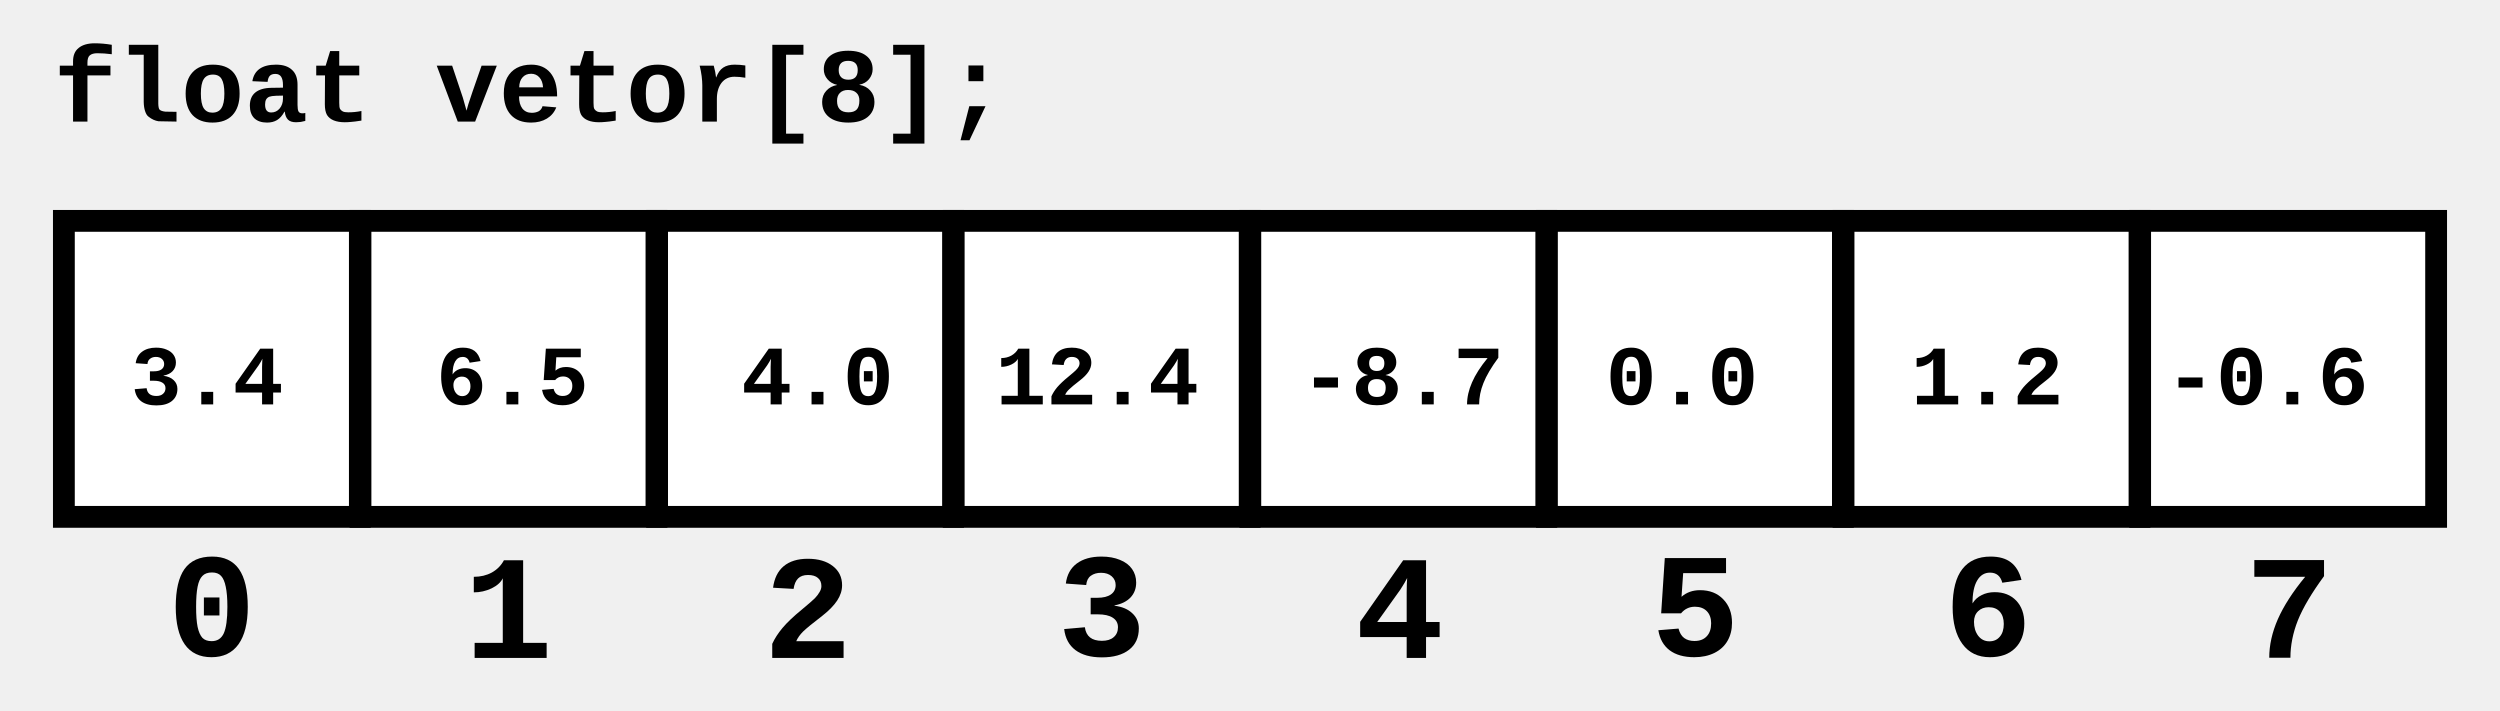
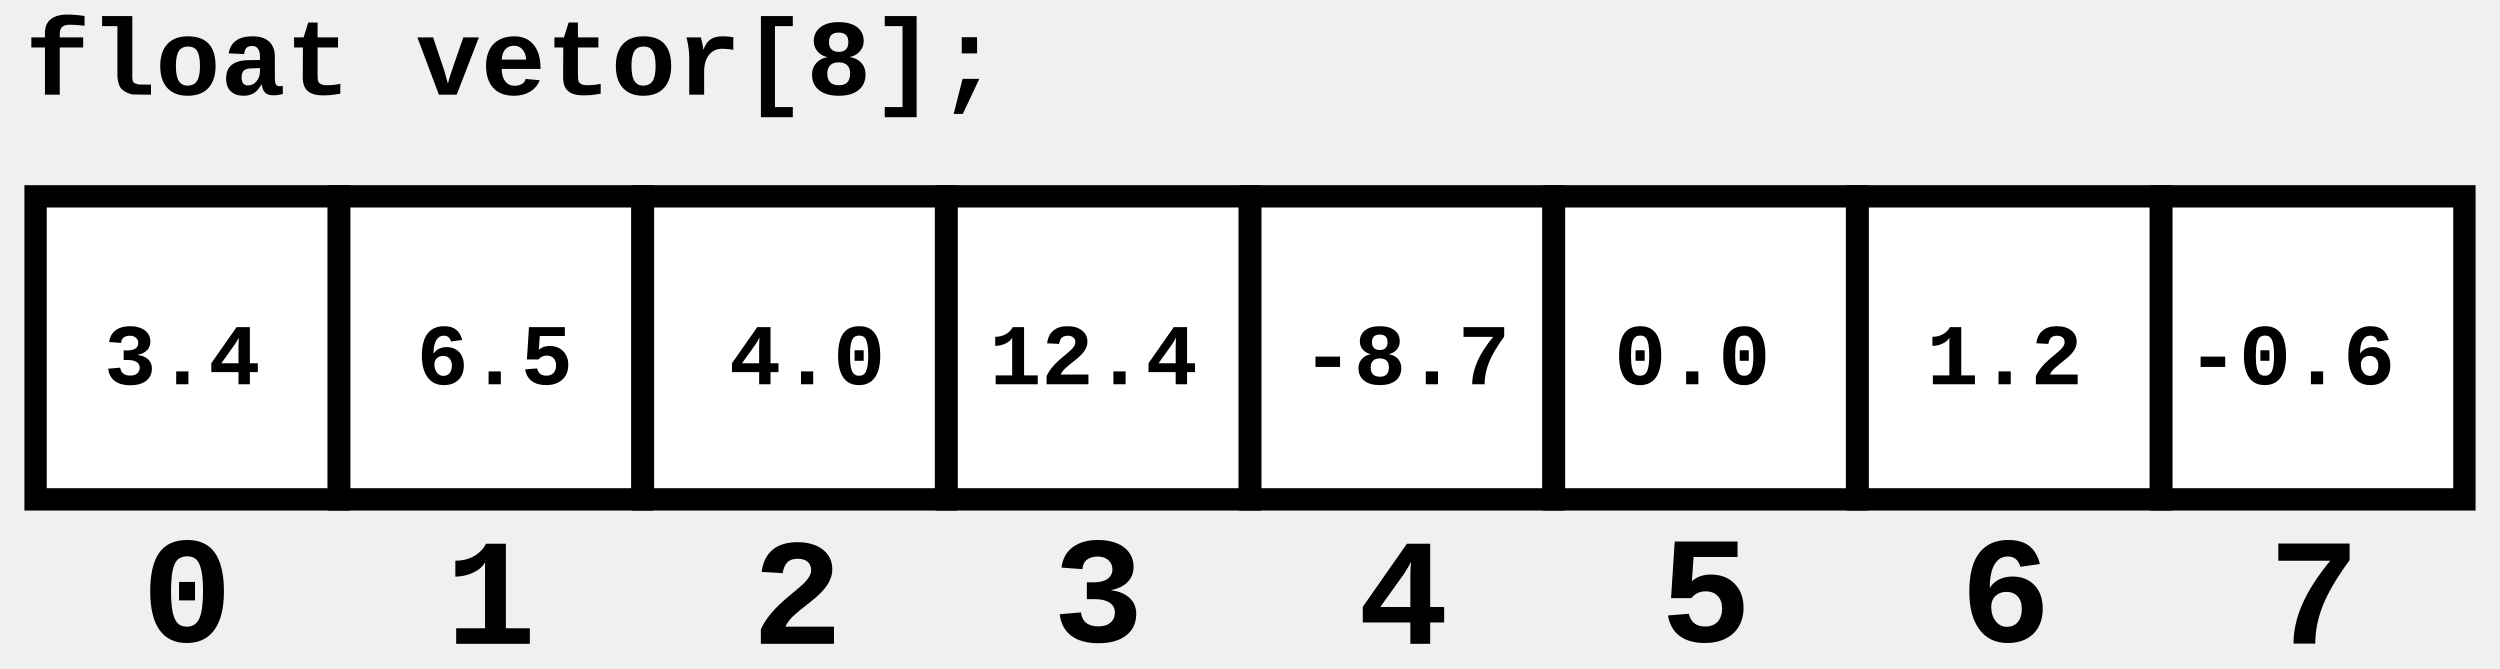
- <svg xmlns="http://www.w3.org/2000/svg" width="236" height="67.104" id="svg2" version="1.1">
+ <svg xmlns="http://www.w3.org/2000/svg" width="511.853" height="136.805" id="svg2" version="1.1">
  <defs id="defs4" />
  <g id="layer1" transform="translate(-44.42857,-338.8267)">
-     <rect style="fill:#ffffff;stroke:#000000;stroke-width:2.059;stroke-miterlimit:4;stroke-opacity:1;stroke-dasharray:none" id="rect2985" width="27.941" height="27.941" x="50.458" y="359.677" />
-     <rect y="359.677" x="78.458" height="27.941" width="27.941" id="rect2987" style="fill:#ffffff;stroke:#000000;stroke-width:2.059;stroke-miterlimit:4;stroke-opacity:1;stroke-dasharray:none" />
-     <rect style="fill:#ffffff;stroke:#000000;stroke-width:2.059;stroke-miterlimit:4;stroke-opacity:1;stroke-dasharray:none" id="rect2989" width="27.941" height="27.941" x="106.458" y="359.677" />
-     <rect y="359.677" x="134.458" height="27.941" width="27.941" id="rect2991" style="fill:#ffffff;stroke:#000000;stroke-width:2.059;stroke-miterlimit:4;stroke-opacity:1;stroke-dasharray:none" />
-     <rect y="359.677" x="162.458" height="27.941" width="27.941" id="rect2993" style="fill:#ffffff;stroke:#000000;stroke-width:2.059;stroke-miterlimit:4;stroke-opacity:1;stroke-dasharray:none" />
-     <rect style="fill:#ffffff;stroke:#000000;stroke-width:2.059;stroke-miterlimit:4;stroke-opacity:1;stroke-dasharray:none" id="rect2995" width="27.941" height="27.941" x="190.458" y="359.677" />
-     <rect y="359.677" x="218.458" height="27.941" width="27.941" id="rect2997" style="fill:#ffffff;stroke:#000000;stroke-width:2.059;stroke-miterlimit:4;stroke-opacity:1;stroke-dasharray:none" />
-     <rect style="fill:#ffffff;stroke:#000000;stroke-width:2.059;stroke-miterlimit:4;stroke-opacity:1;stroke-dasharray:none" id="rect2999" width="27.941" height="27.941" x="246.458" y="359.677" />
-     <text xml:space="preserve" style="font-size:8px;font-style:normal;font-variant:normal;font-weight:bold;font-stretch:normal;line-height:125%;letter-spacing:0px;word-spacing:0px;fill:#000000;fill-opacity:1;stroke:none;font-family:Courier New;-inkscape-font-specification:Sans Bold" x="56.786" y="377.005" id="text3005">
-       <tspan id="tspan3007" x="56.786" y="377.005">3.4   6.5   4.0  12.4  -8.7  0.0   1.2  -0.6</tspan>
+     <rect style="fill:#ffffff;stroke:#000000;stroke-width:4.572;stroke-miterlimit:4;stroke-opacity:1;stroke-dasharray:none" id="rect2985" width="62.046" height="62.046" x="51.714" y="379.024" />
+     <rect y="379.024" x="113.891" height="62.046" width="62.046" id="rect2987" style="fill:#ffffff;stroke:#000000;stroke-width:4.572;stroke-miterlimit:4;stroke-opacity:1;stroke-dasharray:none" />
+     <rect style="fill:#ffffff;stroke:#000000;stroke-width:4.572;stroke-miterlimit:4;stroke-opacity:1;stroke-dasharray:none" id="rect2989" width="62.046" height="62.046" x="176.067" y="379.024" />
+     <rect y="379.024" x="238.244" height="62.046" width="62.046" id="rect2991" style="fill:#ffffff;stroke:#000000;stroke-width:4.572;stroke-miterlimit:4;stroke-opacity:1;stroke-dasharray:none" />
+     <rect y="379.024" x="300.42" height="62.046" width="62.046" id="rect2993" style="fill:#ffffff;stroke:#000000;stroke-width:4.572;stroke-miterlimit:4;stroke-opacity:1;stroke-dasharray:none" />
+     <rect style="fill:#ffffff;stroke:#000000;stroke-width:4.572;stroke-miterlimit:4;stroke-opacity:1;stroke-dasharray:none" id="rect2995" width="62.046" height="62.046" x="362.597" y="379.024" />
+     <rect y="379.024" x="424.773" height="62.046" width="62.046" id="rect2997" style="fill:#ffffff;stroke:#000000;stroke-width:4.572;stroke-miterlimit:4;stroke-opacity:1;stroke-dasharray:none" />
+     <rect style="fill:#ffffff;stroke:#000000;stroke-width:4.572;stroke-miterlimit:4;stroke-opacity:1;stroke-dasharray:none" id="rect2999" width="62.046" height="62.046" x="486.95" y="379.024" />
+     <text xml:space="preserve" style="font-size:17.765px;font-style:normal;font-variant:normal;font-weight:bold;font-stretch:normal;line-height:125%;letter-spacing:0px;word-spacing:0px;fill:#000000;fill-opacity:1;stroke:none;font-family:Courier New;-inkscape-font-specification:Sans Bold" x="65.766" y="417.502" id="text3005">
+       <tspan id="tspan3007" x="65.766" y="417.502">3.4   6.5   4.0  12.4  -8.7  0.0   1.2  -0.6</tspan>
    </text>
    <text id="text3009" y="401.005" x="56.786" style="font-size:8px;font-style:normal;font-variant:normal;font-weight:bold;font-stretch:normal;line-height:125%;letter-spacing:0px;word-spacing:0px;fill:#000000;fill-opacity:1;stroke:none;font-family:Courier New;-inkscape-font-specification:Sans Bold" xml:space="preserve">
      <tspan y="401.005" x="56.786" id="tspan3011" style="font-size:14px" />
    </text>
-     <text xml:space="preserve" style="font-size:14px;font-style:normal;font-variant:normal;font-weight:bold;font-stretch:normal;line-height:125%;letter-spacing:0px;word-spacing:0px;fill:#000000;fill-opacity:1;stroke:none;font-family:Courier New;-inkscape-font-specification:Sans Bold" x="60.224" y="400.726" id="text3013">
-       <tspan id="tspan3015" x="60.224" y="400.726">0</tspan>
+     <text xml:space="preserve" style="font-size:31.088px;font-style:normal;font-variant:normal;font-weight:bold;font-stretch:normal;line-height:125%;letter-spacing:0px;word-spacing:0px;fill:#000000;fill-opacity:1;stroke:none;font-family:Courier New;-inkscape-font-specification:Sans Bold" x="73.402" y="470.176" id="text3013">
+       <tspan id="tspan3015" x="73.402" y="470.176">0</tspan>
    </text>
-     <text xml:space="preserve" style="font-size:14px;font-style:normal;font-variant:normal;font-weight:bold;font-stretch:normal;line-height:125%;letter-spacing:0px;word-spacing:0px;fill:#000000;fill-opacity:1;stroke:none;font-family:Courier New;-inkscape-font-specification:Sans Bold" x="88.218" y="400.931" id="text3017">
-       <tspan id="tspan3019" x="88.218" y="400.931">1</tspan>
+     <text xml:space="preserve" style="font-size:31.088px;font-style:normal;font-variant:normal;font-weight:bold;font-stretch:normal;line-height:125%;letter-spacing:0px;word-spacing:0px;fill:#000000;fill-opacity:1;stroke:none;font-family:Courier New;-inkscape-font-specification:Sans Bold" x="135.563" y="470.631" id="text3017">
+       <tspan id="tspan3019" x="135.563" y="470.631">1</tspan>
    </text>
-     <text xml:space="preserve" style="font-size:14px;font-style:normal;font-variant:normal;font-weight:bold;font-stretch:normal;line-height:125%;letter-spacing:0px;word-spacing:0px;fill:#000000;fill-opacity:1;stroke:none;font-family:Courier New;-inkscape-font-specification:Sans Bold" x="116.484" y="400.931" id="text3021">
-       <tspan id="tspan3023" x="116.484" y="400.931">2</tspan>
+     <text xml:space="preserve" style="font-size:31.088px;font-style:normal;font-variant:normal;font-weight:bold;font-stretch:normal;line-height:125%;letter-spacing:0px;word-spacing:0px;fill:#000000;fill-opacity:1;stroke:none;font-family:Courier New;-inkscape-font-specification:Sans Bold" x="198.332" y="470.631" id="text3021">
+       <tspan id="tspan3023" x="198.332" y="470.631">2</tspan>
    </text>
-     <text xml:space="preserve" style="font-size:14px;font-style:normal;font-variant:normal;font-weight:bold;font-stretch:normal;line-height:125%;letter-spacing:0px;word-spacing:0px;fill:#000000;fill-opacity:1;stroke:none;font-family:Courier New;-inkscape-font-specification:Sans Bold" x="144.248" y="400.726" id="text3025">
-       <tspan id="tspan3027" x="144.248" y="400.726">3</tspan>
+     <text xml:space="preserve" style="font-size:31.088px;font-style:normal;font-variant:normal;font-weight:bold;font-stretch:normal;line-height:125%;letter-spacing:0px;word-spacing:0px;fill:#000000;fill-opacity:1;stroke:none;font-family:Courier New;-inkscape-font-specification:Sans Bold" x="259.984" y="470.176" id="text3025">
+       <tspan id="tspan3027" x="259.984" y="470.176">3</tspan>
    </text>
-     <text xml:space="preserve" style="font-size:14px;font-style:normal;font-variant:normal;font-weight:bold;font-stretch:normal;line-height:125%;letter-spacing:0px;word-spacing:0px;fill:#000000;fill-opacity:1;stroke:none;font-family:Courier New;-inkscape-font-specification:Sans Bold" x="172.344" y="400.931" id="text3029">
-       <tspan id="tspan3031" x="172.344" y="400.931">4</tspan>
+     <text xml:space="preserve" style="font-size:31.088px;font-style:normal;font-variant:normal;font-weight:bold;font-stretch:normal;line-height:125%;letter-spacing:0px;word-spacing:0px;fill:#000000;fill-opacity:1;stroke:none;font-family:Courier New;-inkscape-font-specification:Sans Bold" x="322.373" y="470.631" id="text3029">
+       <tspan id="tspan3031" x="322.373" y="470.631">4</tspan>
    </text>
-     <text xml:space="preserve" style="font-size:14px;font-style:normal;font-variant:normal;font-weight:bold;font-stretch:normal;line-height:125%;letter-spacing:0px;word-spacing:0px;fill:#000000;fill-opacity:1;stroke:none;font-family:Courier New;-inkscape-font-specification:Sans Bold" x="200.259" y="400.726" id="text3033">
-       <tspan id="tspan3035" x="200.259" y="400.726">5</tspan>
+     <text xml:space="preserve" style="font-size:31.088px;font-style:normal;font-variant:normal;font-weight:bold;font-stretch:normal;line-height:125%;letter-spacing:0px;word-spacing:0px;fill:#000000;fill-opacity:1;stroke:none;font-family:Courier New;-inkscape-font-specification:Sans Bold" x="384.36" y="470.176" id="text3033">
+       <tspan id="tspan3035" x="384.36" y="470.176">5</tspan>
    </text>
-     <text xml:space="preserve" style="font-size:14px;font-style:normal;font-variant:normal;font-weight:bold;font-stretch:normal;line-height:125%;letter-spacing:0px;word-spacing:0px;fill:#000000;fill-opacity:1;stroke:none;font-family:Courier New;-inkscape-font-specification:Sans Bold" x="227.9" y="400.726" id="text3037">
-       <tspan id="tspan3039" x="227.9" y="400.726">6</tspan>
+     <text xml:space="preserve" style="font-size:31.088px;font-style:normal;font-variant:normal;font-weight:bold;font-stretch:normal;line-height:125%;letter-spacing:0px;word-spacing:0px;fill:#000000;fill-opacity:1;stroke:none;font-family:Courier New;-inkscape-font-specification:Sans Bold" x="445.739" y="470.176" id="text3037">
+       <tspan id="tspan3039" x="445.739" y="470.176">6</tspan>
    </text>
-     <text xml:space="preserve" style="font-size:14px;font-style:normal;font-variant:normal;font-weight:bold;font-stretch:normal;line-height:125%;letter-spacing:0px;word-spacing:0px;fill:#000000;fill-opacity:1;stroke:none;font-family:Courier New;-inkscape-font-specification:Sans Bold" x="256.348" y="400.917" id="text3041">
-       <tspan id="tspan3043" x="256.348" y="400.917">7</tspan>
+     <text xml:space="preserve" style="font-size:31.088px;font-style:normal;font-variant:normal;font-weight:bold;font-stretch:normal;line-height:125%;letter-spacing:0px;word-spacing:0px;fill:#000000;fill-opacity:1;stroke:none;font-family:Courier New;-inkscape-font-specification:Sans Bold" x="508.91" y="470.601" id="text3041">
+       <tspan id="tspan3043" x="508.91" y="470.601">7</tspan>
    </text>
-     <text xml:space="preserve" style="font-size:10px;font-style:normal;font-variant:normal;font-weight:bold;font-stretch:normal;line-height:125%;letter-spacing:0px;word-spacing:0px;fill:#000000;fill-opacity:1;stroke:none;font-family:Courier New;-inkscape-font-specification:Sans Bold" x="49.497" y="350.306" id="text3045">
-       <tspan id="tspan3047" x="49.497" y="350.306">float vetor[8];</tspan>
+     <text xml:space="preserve" style="font-size:22.206px;font-style:normal;font-variant:normal;font-weight:bold;font-stretch:normal;line-height:125%;letter-spacing:0px;word-spacing:0px;fill:#000000;fill-opacity:1;stroke:none;font-family:Courier New;-inkscape-font-specification:Sans Bold" x="49.582" y="358.215" id="text3045">
+       <tspan id="tspan3047" x="49.582" y="358.215">float vetor[8];</tspan>
    </text>
  </g>
</svg>
